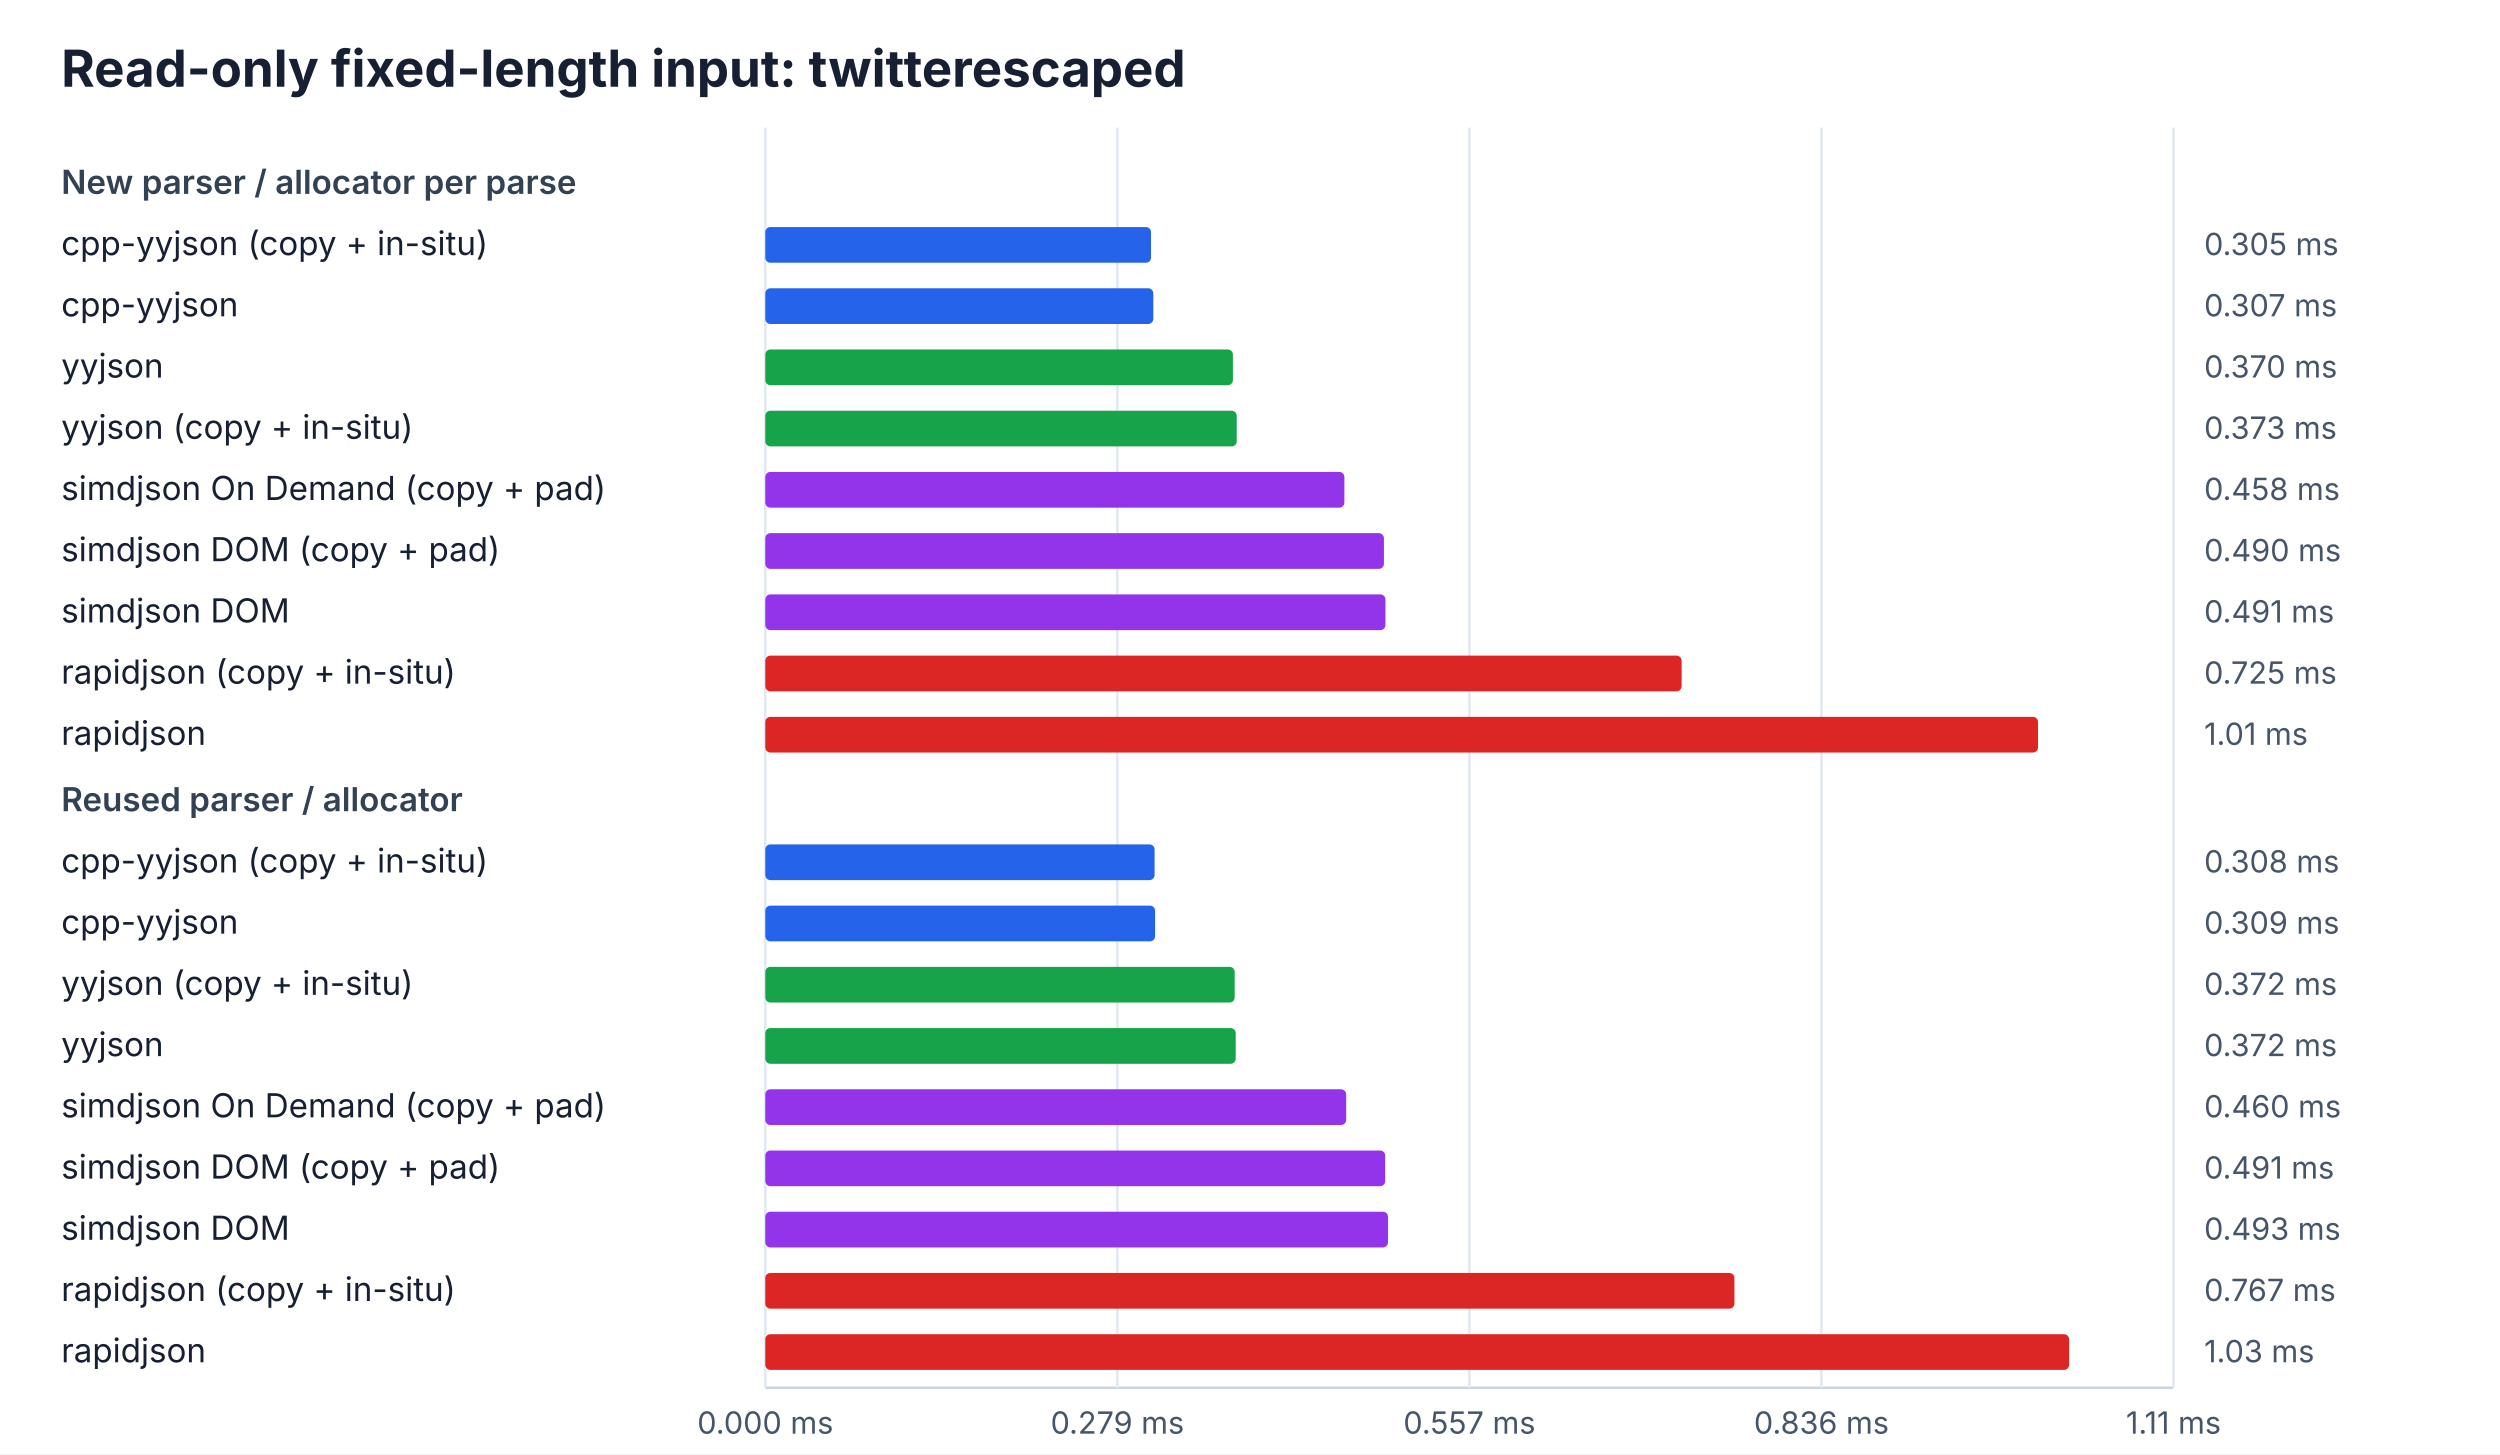
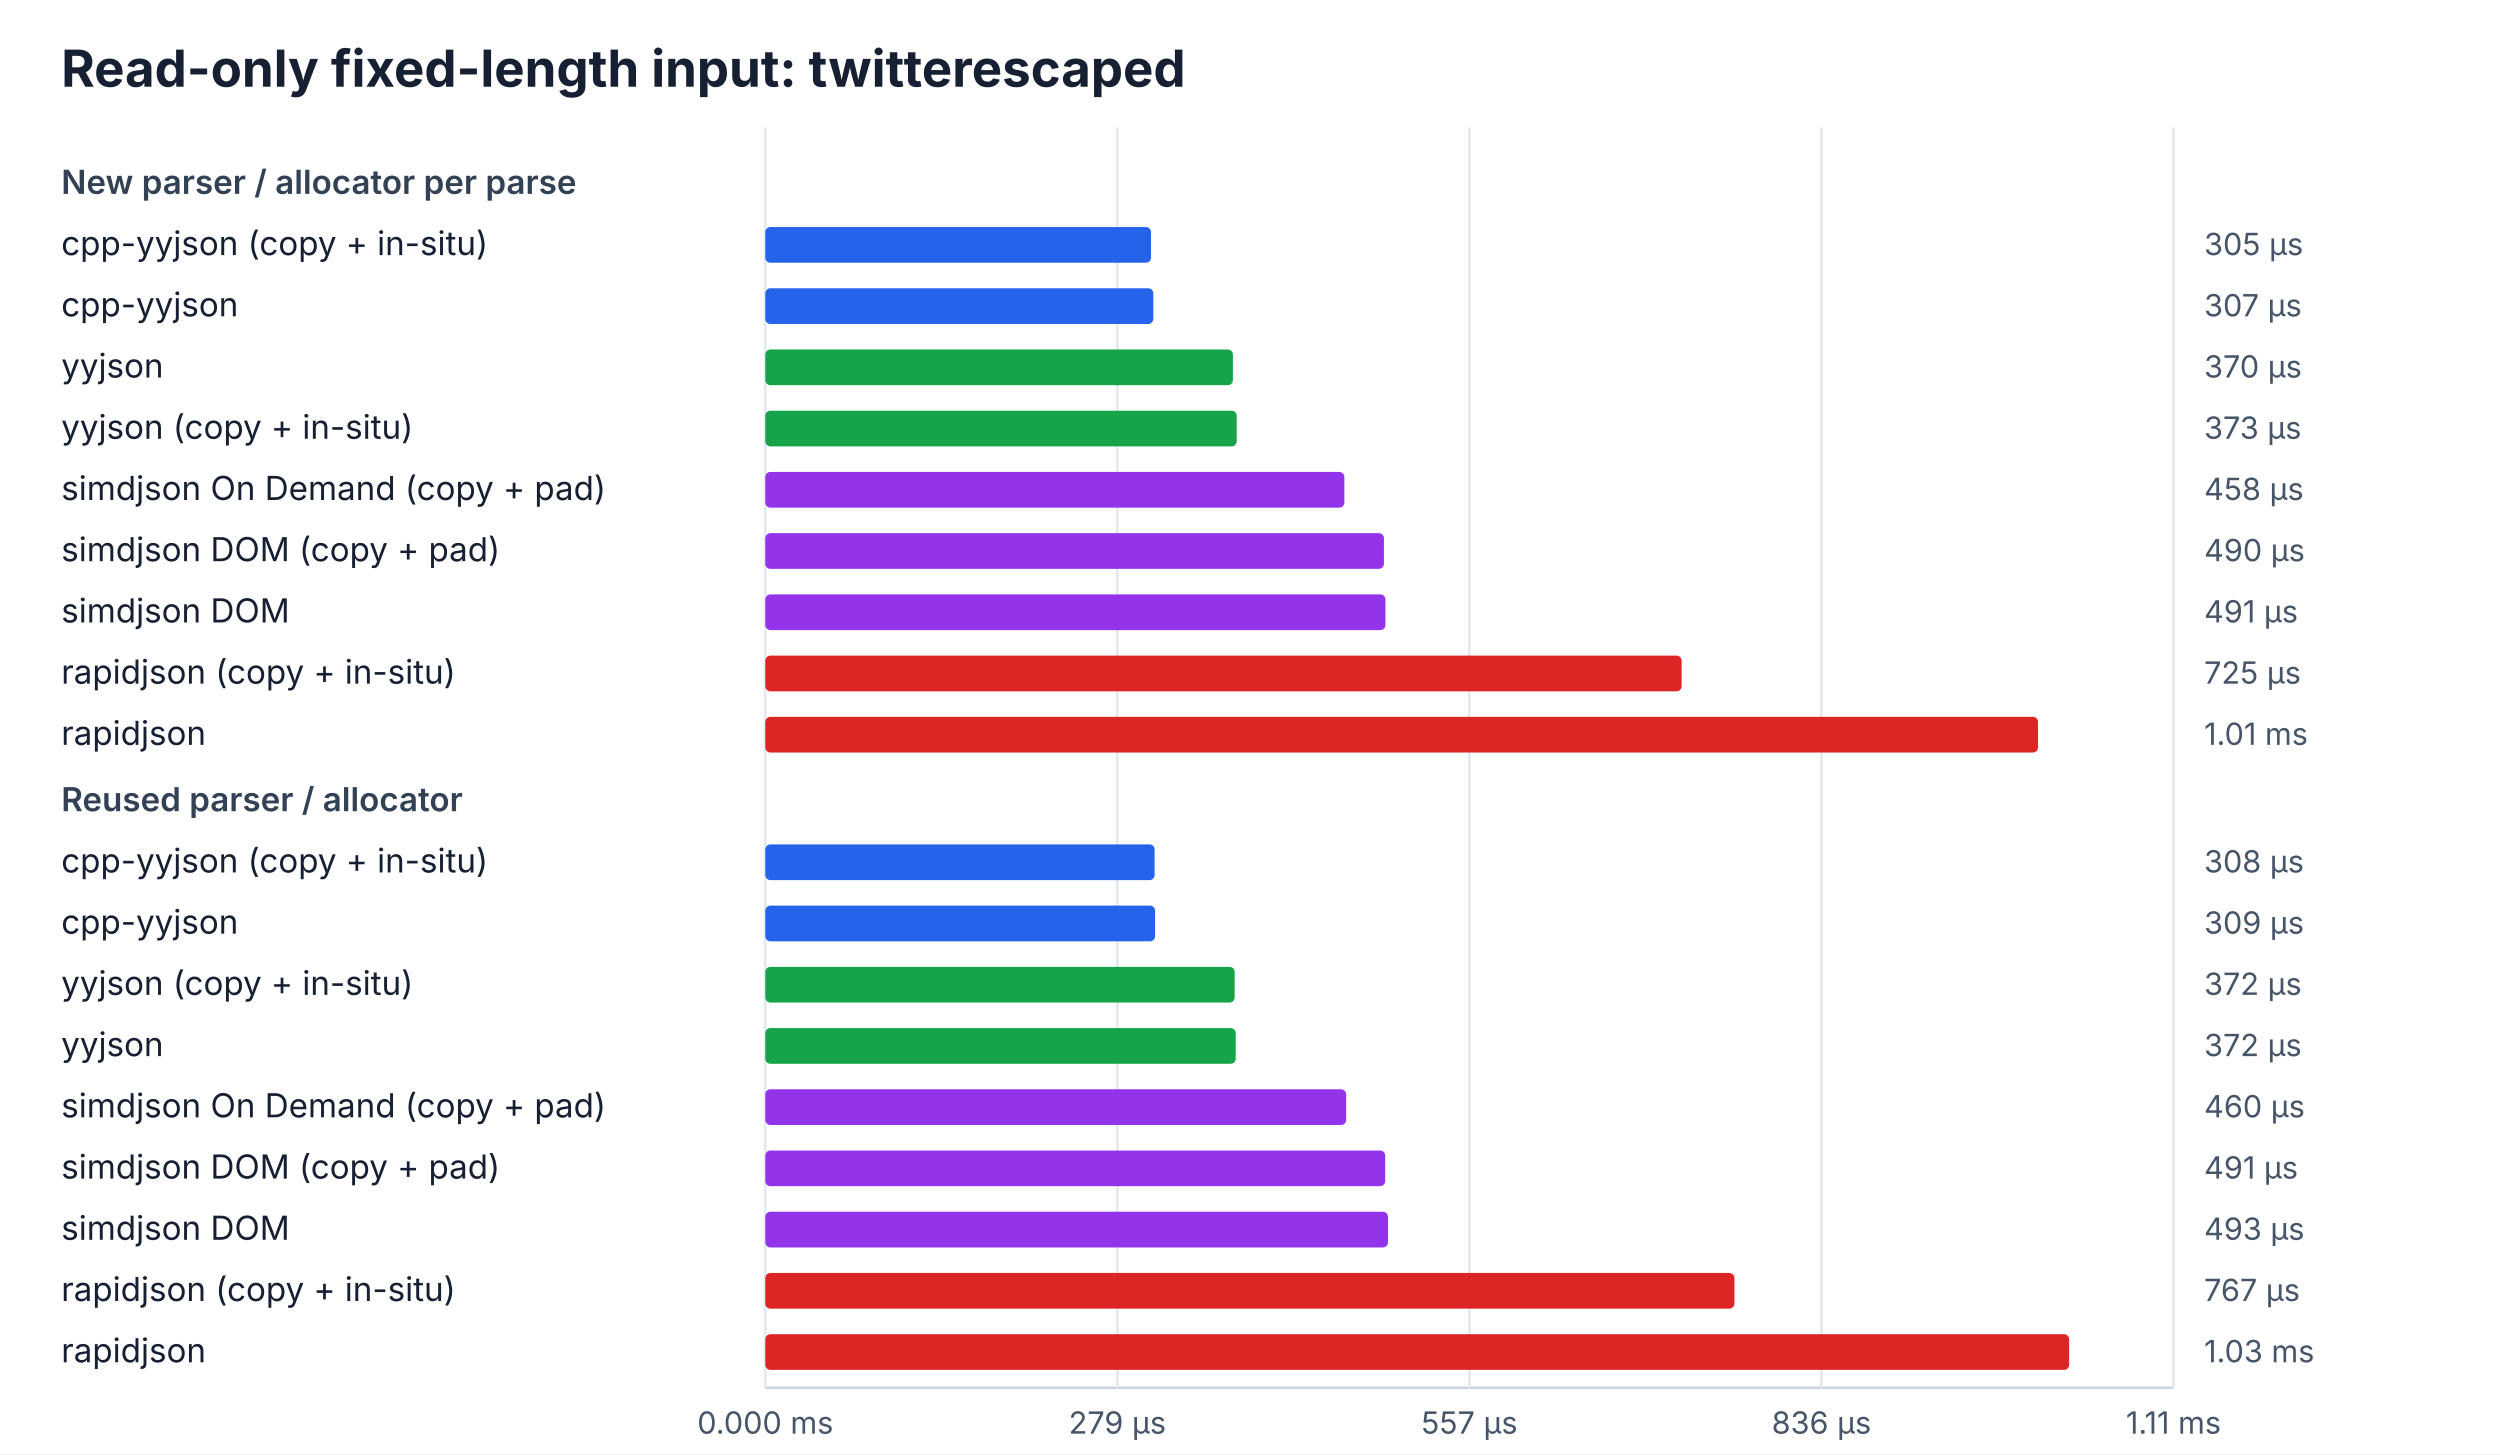
<svg xmlns="http://www.w3.org/2000/svg" width="980" height="570" viewBox="0 0 980 570">
  <rect width="100%" height="100%" fill="#ffffff" />
  <style>text{font-family:ui-sans-serif,system-ui,-apple-system,BlinkMacSystemFont,"Segoe UI",sans-serif;fill:#172033}.title{font-size:20px;font-weight:700}.heading{font-size:13px;font-weight:600;fill:#334155}.label{font-size:13px}.value{font-size:12px;fill:#475569}.axis{stroke:#cbd5e1;stroke-width:1}.grid{stroke:#e2e8f0;stroke-width:1}</style>
  <text x="24" y="34" class="title">Read-only fixed-length input: twitterescaped</text>
  <line x1="300" y1="544" x2="852" y2="544" class="axis" />
  <line x1="300.0" y1="50" x2="300.0" y2="544" class="grid" />
  <text x="300.0" y="562" class="value" text-anchor="middle">0.000 ms</text>
  <line x1="438.0" y1="50" x2="438.0" y2="544" class="grid" />
-   <text x="438.0" y="562" class="value" text-anchor="middle">0.279 ms</text>
+   <text x="438.0" y="562" class="value" text-anchor="middle">279 µs</text>
  <line x1="576.0" y1="50" x2="576.0" y2="544" class="grid" />
-   <text x="576.0" y="562" class="value" text-anchor="middle">0.557 ms</text>
+   <text x="576.0" y="562" class="value" text-anchor="middle">557 µs</text>
  <line x1="714.0" y1="50" x2="714.0" y2="544" class="grid" />
-   <text x="714.0" y="562" class="value" text-anchor="middle">0.836 ms</text>
+   <text x="714.0" y="562" class="value" text-anchor="middle">836 µs</text>
  <line x1="852.0" y1="50" x2="852.0" y2="544" class="grid" />
  <text x="852.0" y="562" class="value" text-anchor="middle">1.11 ms</text>
  <text x="24" y="76" class="heading">New parser / allocator per parse</text>
  <text x="24" y="100" class="label">cpp-yyjson (copy + in-situ)</text>
  <rect x="300" y="89" width="151.2" height="14" rx="2" fill="#2563eb" />
-   <text x="864" y="100" class="value">0.305 ms</text>
+   <text x="864" y="100" class="value">305 µs</text>
  <text x="24" y="124" class="label">cpp-yyjson</text>
  <rect x="300" y="113" width="152.1" height="14" rx="2" fill="#2563eb" />
-   <text x="864" y="124" class="value">0.307 ms</text>
+   <text x="864" y="124" class="value">307 µs</text>
  <text x="24" y="148" class="label">yyjson</text>
  <rect x="300" y="137" width="183.3" height="14" rx="2" fill="#16a34a" />
-   <text x="864" y="148" class="value">0.370 ms</text>
+   <text x="864" y="148" class="value">370 µs</text>
  <text x="24" y="172" class="label">yyjson (copy + in-situ)</text>
  <rect x="300" y="161" width="184.8" height="14" rx="2" fill="#16a34a" />
-   <text x="864" y="172" class="value">0.373 ms</text>
+   <text x="864" y="172" class="value">373 µs</text>
  <text x="24" y="196" class="label">simdjson On Demand (copy + pad)</text>
  <rect x="300" y="185" width="227.0" height="14" rx="2" fill="#9333ea" />
-   <text x="864" y="196" class="value">0.458 ms</text>
+   <text x="864" y="196" class="value">458 µs</text>
  <text x="24" y="220" class="label">simdjson DOM (copy + pad)</text>
  <rect x="300" y="209" width="242.5" height="14" rx="2" fill="#9333ea" />
-   <text x="864" y="220" class="value">0.490 ms</text>
+   <text x="864" y="220" class="value">490 µs</text>
  <text x="24" y="244" class="label">simdjson DOM</text>
  <rect x="300" y="233" width="243.1" height="14" rx="2" fill="#9333ea" />
-   <text x="864" y="244" class="value">0.491 ms</text>
+   <text x="864" y="244" class="value">491 µs</text>
  <text x="24" y="268" class="label">rapidjson (copy + in-situ)</text>
  <rect x="300" y="257" width="359.2" height="14" rx="2" fill="#dc2626" />
-   <text x="864" y="268" class="value">0.725 ms</text>
+   <text x="864" y="268" class="value">725 µs</text>
  <text x="24" y="292" class="label">rapidjson</text>
  <rect x="300" y="281" width="498.9" height="14" rx="2" fill="#dc2626" />
  <text x="864" y="292" class="value">1.01 ms</text>
  <text x="24" y="318" class="heading">Reused parser / allocator</text>
  <text x="24" y="342" class="label">cpp-yyjson (copy + in-situ)</text>
  <rect x="300" y="331" width="152.6" height="14" rx="2" fill="#2563eb" />
-   <text x="864" y="342" class="value">0.308 ms</text>
+   <text x="864" y="342" class="value">308 µs</text>
  <text x="24" y="366" class="label">cpp-yyjson</text>
  <rect x="300" y="355" width="152.8" height="14" rx="2" fill="#2563eb" />
-   <text x="864" y="366" class="value">0.309 ms</text>
+   <text x="864" y="366" class="value">309 µs</text>
  <text x="24" y="390" class="label">yyjson (copy + in-situ)</text>
  <rect x="300" y="379" width="184.0" height="14" rx="2" fill="#16a34a" />
-   <text x="864" y="390" class="value">0.372 ms</text>
+   <text x="864" y="390" class="value">372 µs</text>
  <text x="24" y="414" class="label">yyjson</text>
  <rect x="300" y="403" width="184.4" height="14" rx="2" fill="#16a34a" />
-   <text x="864" y="414" class="value">0.372 ms</text>
+   <text x="864" y="414" class="value">372 µs</text>
  <text x="24" y="438" class="label">simdjson On Demand (copy + pad)</text>
  <rect x="300" y="427" width="227.7" height="14" rx="2" fill="#9333ea" />
-   <text x="864" y="438" class="value">0.460 ms</text>
+   <text x="864" y="438" class="value">460 µs</text>
  <text x="24" y="462" class="label">simdjson DOM (copy + pad)</text>
  <rect x="300" y="451" width="243.0" height="14" rx="2" fill="#9333ea" />
-   <text x="864" y="462" class="value">0.491 ms</text>
+   <text x="864" y="462" class="value">491 µs</text>
  <text x="24" y="486" class="label">simdjson DOM</text>
  <rect x="300" y="475" width="244.1" height="14" rx="2" fill="#9333ea" />
-   <text x="864" y="486" class="value">0.493 ms</text>
+   <text x="864" y="486" class="value">493 µs</text>
  <text x="24" y="510" class="label">rapidjson (copy + in-situ)</text>
  <rect x="300" y="499" width="379.9" height="14" rx="2" fill="#dc2626" />
-   <text x="864" y="510" class="value">0.767 ms</text>
+   <text x="864" y="510" class="value">767 µs</text>
  <text x="24" y="534" class="label">rapidjson</text>
  <rect x="300" y="523" width="511.1" height="14" rx="2" fill="#dc2626" />
  <text x="864" y="534" class="value">1.03 ms</text>
</svg>
